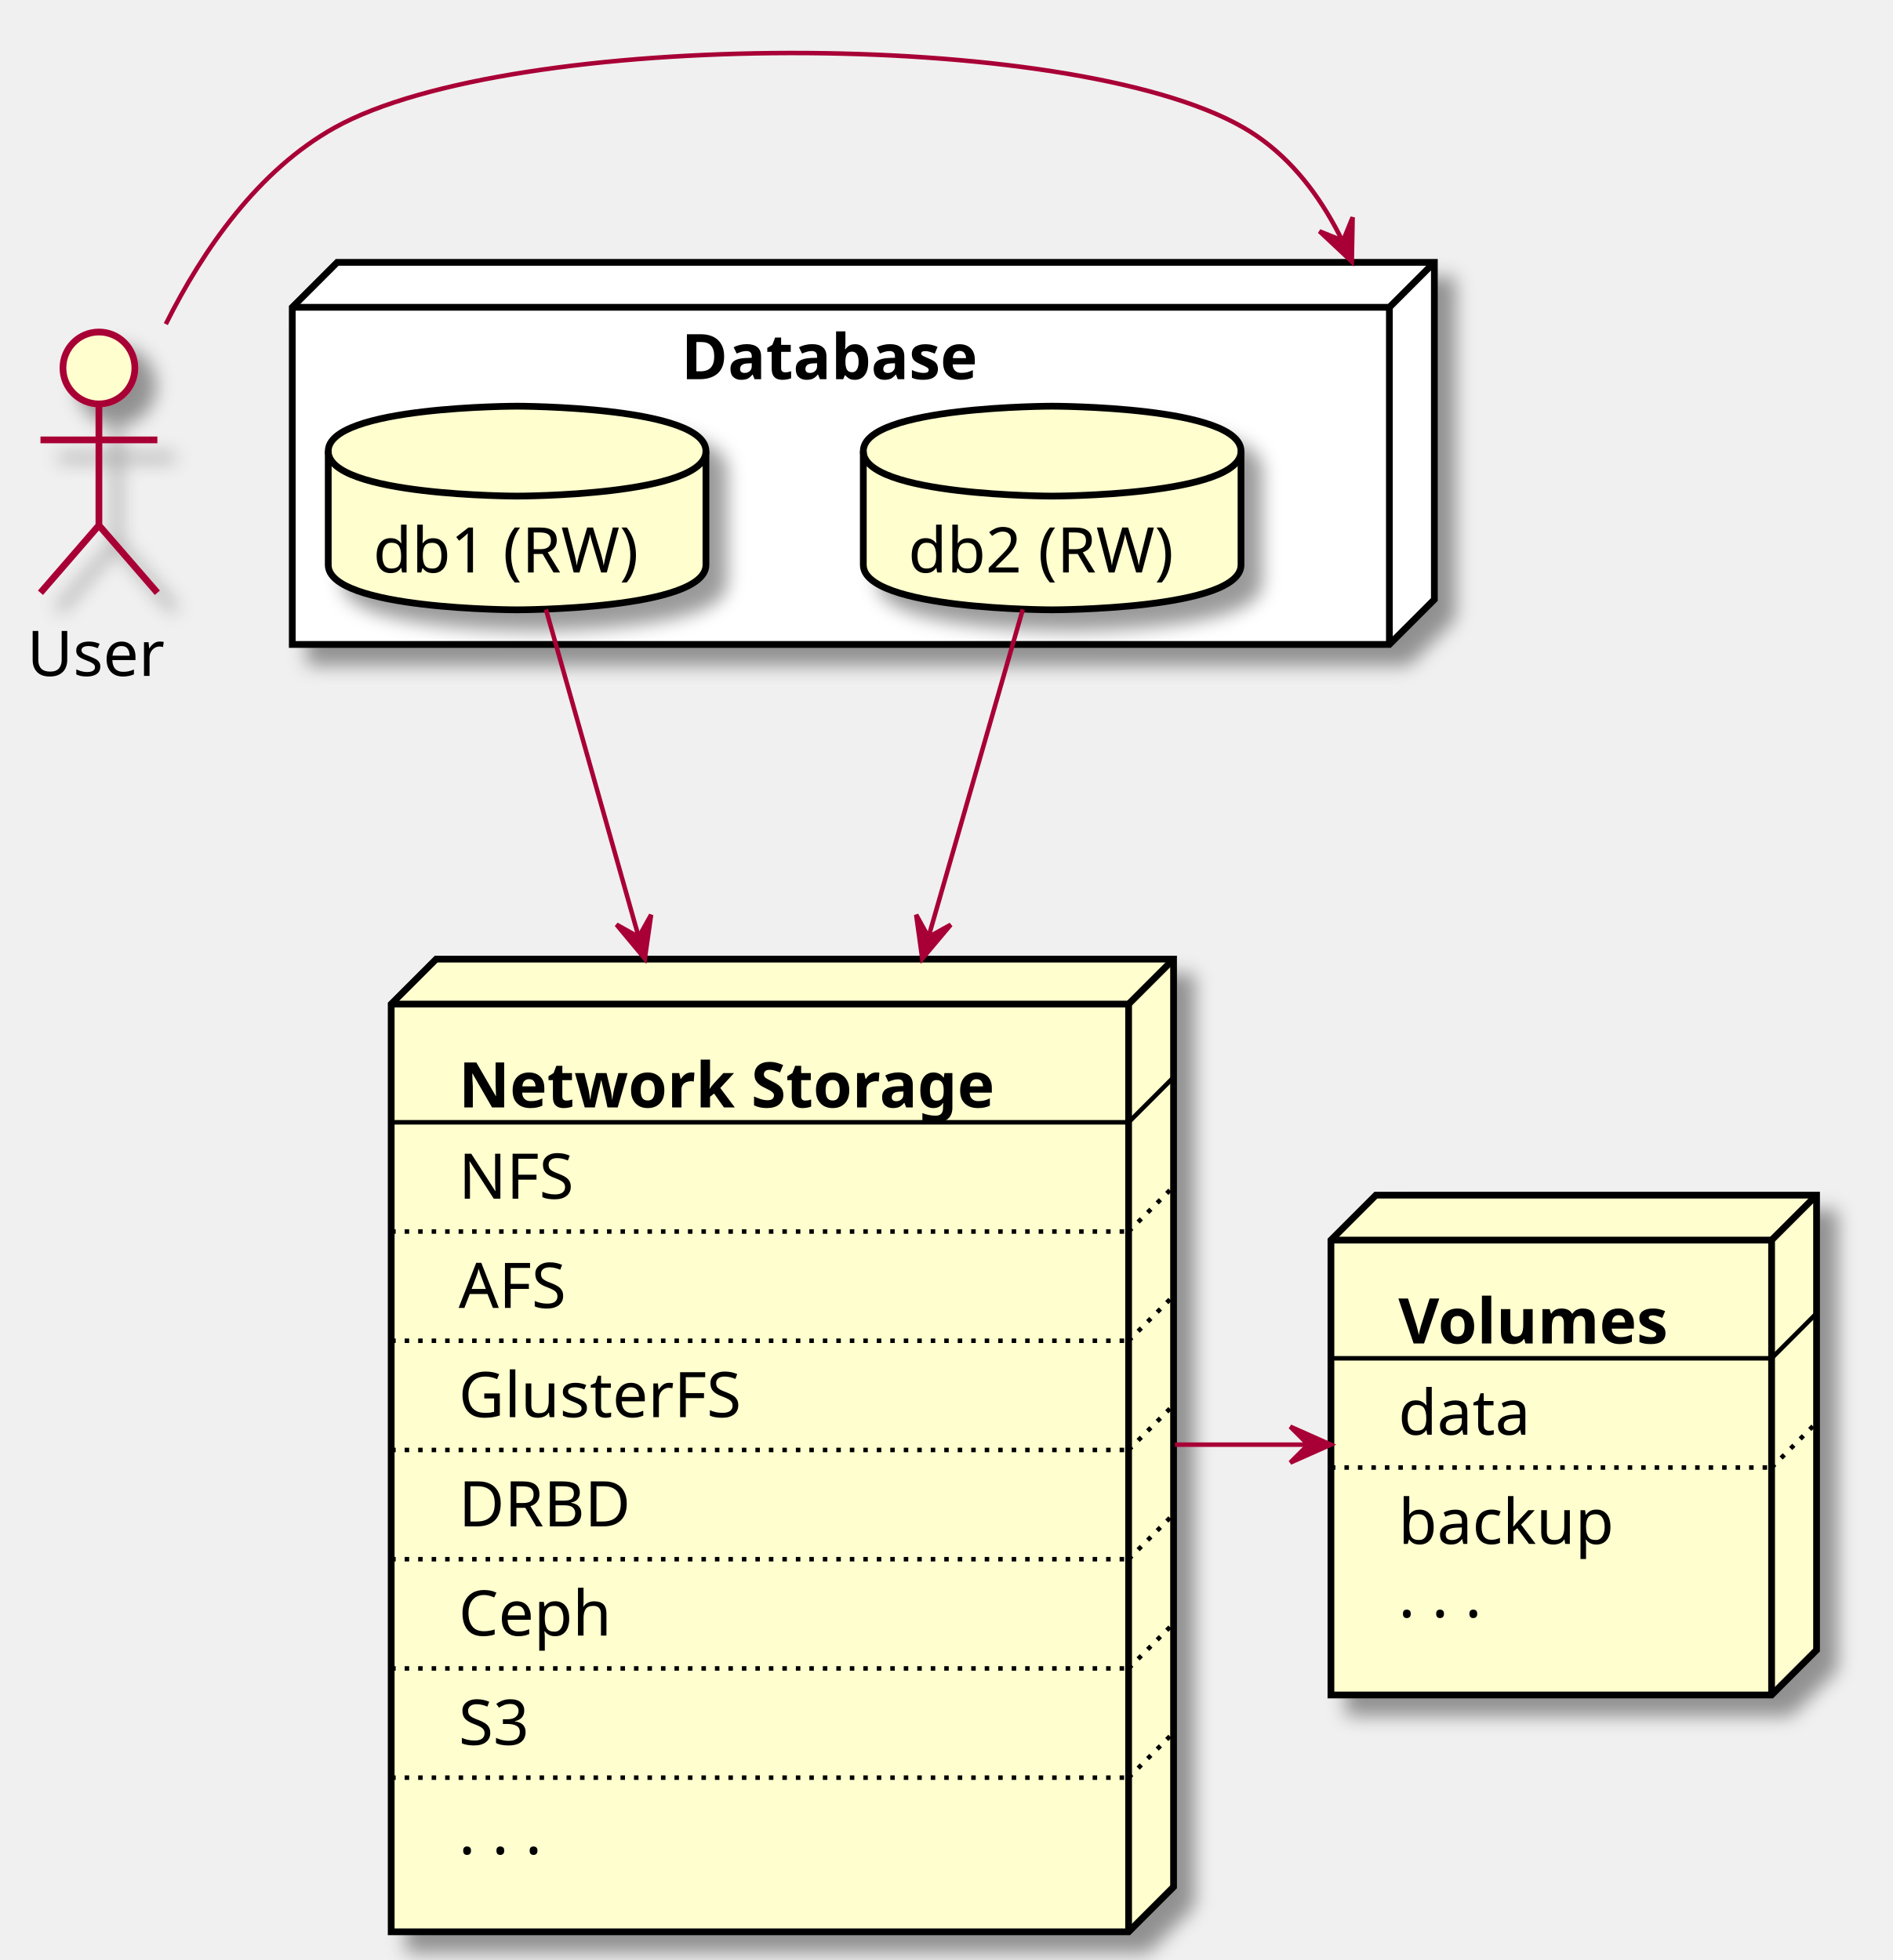
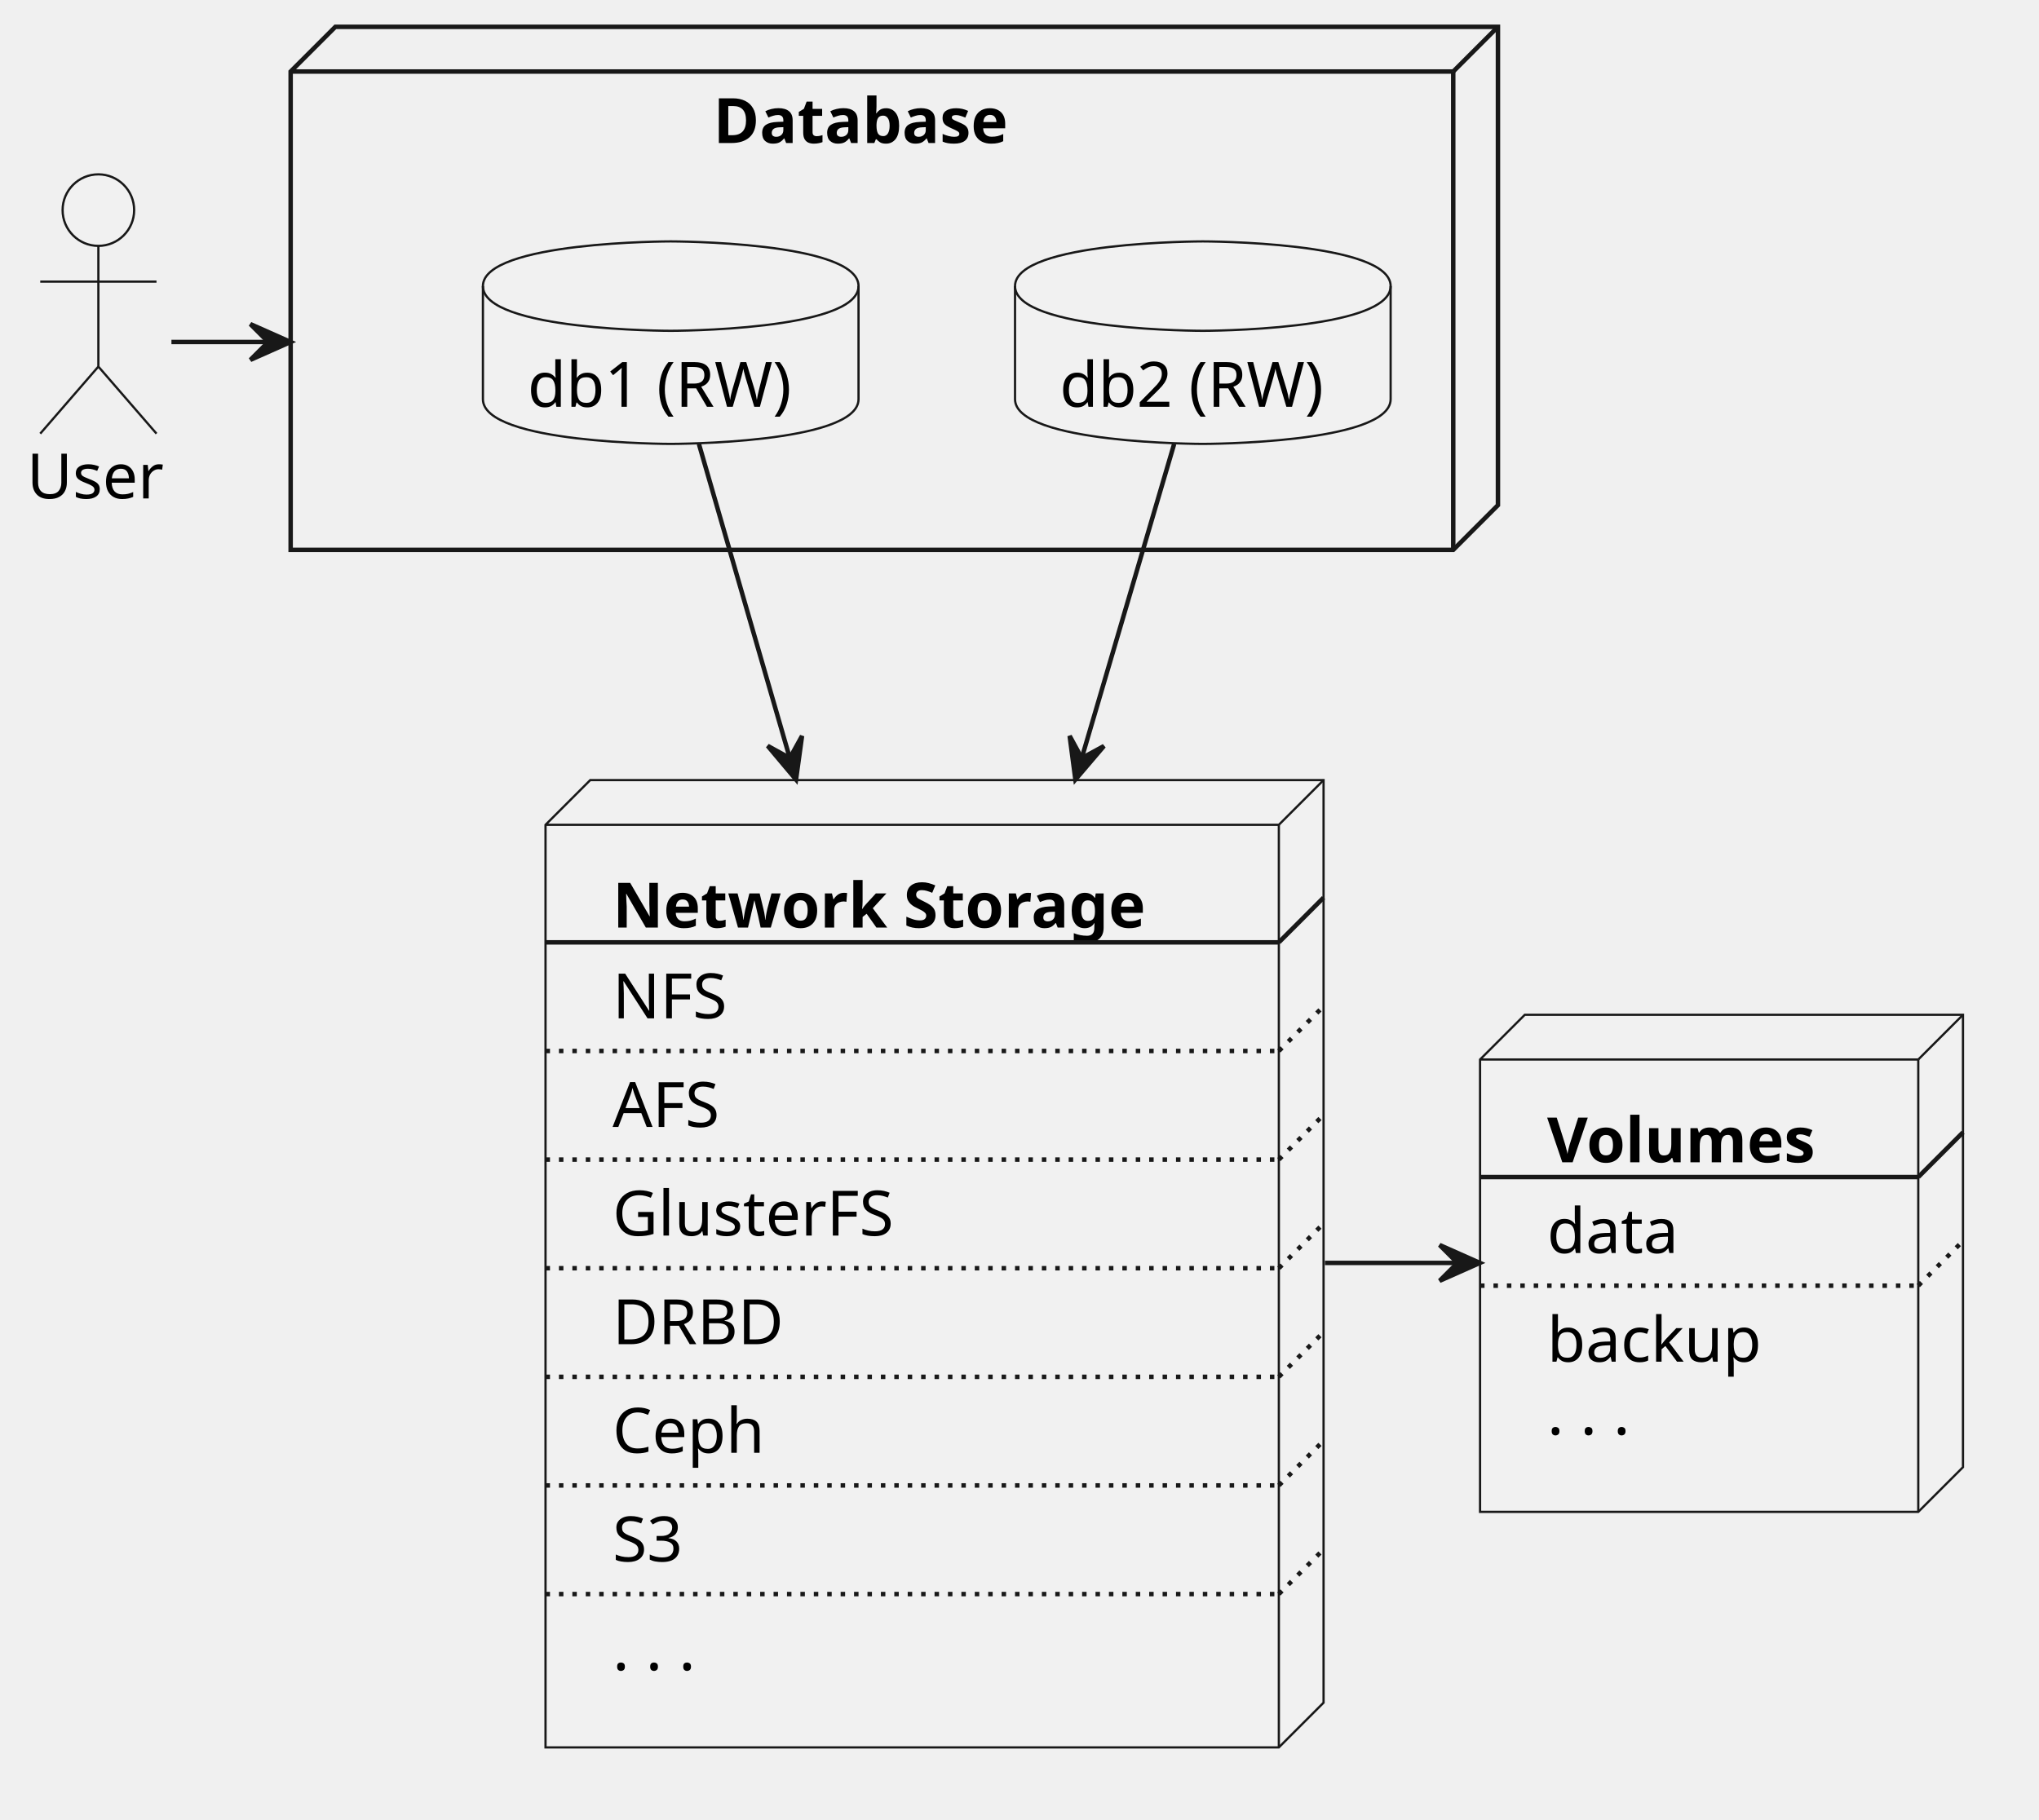
- <svg xmlns="http://www.w3.org/2000/svg" contentScriptType="application/ecmascript" contentStyleType="text/css" height="436px" preserveAspectRatio="none" style="width:421px;height:436px;background:#FFFFFF;" version="1.1" viewBox="0 0 421 436" width="421px" zoomAndPan="magnify">
-   <defs>
-     <filter height="300%" id="f1lqduazz2uw4b" width="300%" x="-1" y="-1">
-       <feGaussianBlur result="blurOut" stdDeviation="2.0" />
-       <feColorMatrix in="blurOut" result="blurOut2" type="matrix" values="0 0 0 0 0 0 0 0 0 0 0 0 0 0 0 0 0 0 .4 0" />
-       <feOffset dx="4.0" dy="4.0" in="blurOut2" result="blurOut3" />
-       <feBlend in="SourceGraphic" in2="blurOut3" mode="normal" />
-     </filter>
-   </defs>
+ <svg xmlns="http://www.w3.org/2000/svg" contentStyleType="text/css" height="407px" preserveAspectRatio="none" style="width:456px;height:407px;background:#FFFFFF;" version="1.1" viewBox="0 0 456 407" width="456px" zoomAndPan="magnify">
+   <defs />
  <g>
-     <polygon fill="#FFFFFF" filter="url(#f1lqduazz2uw4b)" points="65,68.357,75,58.357,319,58.357,319,133.357,309,143.357,65,143.357,65,68.357" style="stroke:#000000;stroke-width:1.5;" />
-     <line style="stroke:#000000;stroke-width:1.5;" x1="309" x2="319" y1="68.357" y2="58.357" />
-     <line style="stroke:#000000;stroke-width:1.5;" x1="65" x2="309" y1="68.357" y2="68.357" />
-     <line style="stroke:#000000;stroke-width:1.5;" x1="309" x2="309" y1="68.357" y2="143.357" />
-     <text fill="#000000" font-family="sans-serif" font-size="14" font-weight="bold" lengthAdjust="spacing" textLength="73" x="151.5" y="84.353">Database</text>
-     <path d="M192,100.357 C192,90.357 234,90.357 234,90.357 C234,90.357 276,90.357 276,100.357 L276,125.654 C276,135.654 234,135.654 234,135.654 C234,135.654 192,135.654 192,125.654 L192,100.357 " fill="#FEFECE" filter="url(#f1lqduazz2uw4b)" style="stroke:#000000;stroke-width:1.5;" />
-     <path d="M192,100.357 C192,110.357 234,110.357 234,110.357 C234,110.357 276,110.357 276,100.357 " fill="none" style="stroke:#000000;stroke-width:1.5;" />
-     <text fill="#000000" font-family="sans-serif" font-size="14" lengthAdjust="spacing" textLength="64" x="202" y="127.353">db2 (RW)</text>
-     <path d="M73,100.357 C73,90.357 115,90.357 115,90.357 C115,90.357 157,90.357 157,100.357 L157,125.654 C157,135.654 115,135.654 115,135.654 C115,135.654 73,135.654 73,125.654 L73,100.357 " fill="#FEFECE" filter="url(#f1lqduazz2uw4b)" style="stroke:#000000;stroke-width:1.5;" />
-     <path d="M73,100.357 C73,110.357 115,110.357 115,110.357 C115,110.357 157,110.357 157,100.357 " fill="none" style="stroke:#000000;stroke-width:1.5;" />
-     <text fill="#000000" font-family="sans-serif" font-size="14" lengthAdjust="spacing" textLength="64" x="83" y="127.353">db1 (RW)</text>
-     <ellipse cx="22" cy="81.857" fill="#FEFECE" filter="url(#f1lqduazz2uw4b)" rx="8" ry="8" style="stroke:#A80036;stroke-width:1.5;" />
-     <path d="M22,89.857 L22,116.857 M9,97.857 L35,97.857 M22,116.857 L9,131.857 M22,116.857 L35,131.857 " fill="none" filter="url(#f1lqduazz2uw4b)" style="stroke:#A80036;stroke-width:1.5;" />
-     <text fill="#000000" font-family="sans-serif" font-size="14" lengthAdjust="spacing" textLength="32" x="6" y="150.352">User</text>
-     <polygon fill="#FEFECE" filter="url(#f1lqduazz2uw4b)" points="87,223.357,97,213.357,261,213.357,261,419.732,251,429.732,87,429.732,87,223.357" style="stroke:#000000;stroke-width:1.5;" />
-     <line style="stroke:#000000;stroke-width:1.5;" x1="251" x2="261" y1="223.357" y2="213.357" />
-     <line style="stroke:#000000;stroke-width:1.5;" x1="87" x2="251" y1="223.357" y2="223.357" />
-     <line style="stroke:#000000;stroke-width:1.5;" x1="251" x2="251" y1="223.357" y2="429.732" />
-     <text fill="#000000" font-family="sans-serif" font-size="14" font-weight="bold" lengthAdjust="spacing" textLength="134" x="102" y="246.352">Network Storage</text>
-     <line style="stroke:#000000;stroke-width:1.0;" x1="87" x2="251" y1="249.654" y2="249.654" />
-     <line style="stroke:#000000;stroke-width:1.0;" x1="251" x2="261" y1="249.654" y2="239.654" />
-     <text fill="#000000" font-family="sans-serif" font-size="14" lengthAdjust="spacing" textLength="27" x="102" y="266.649">NFS</text>
-     <line style="stroke:#000000;stroke-width:1.0;stroke-dasharray:1.0,2.0;" x1="87" x2="251" y1="273.951" y2="273.951" />
-     <line style="stroke:#000000;stroke-width:1.0;stroke-dasharray:1.0,2.0;" x1="251" x2="261" y1="273.951" y2="263.951" />
-     <text fill="#000000" font-family="sans-serif" font-size="14" lengthAdjust="spacing" textLength="26" x="102" y="290.946">AFS</text>
-     <line style="stroke:#000000;stroke-width:1.0;stroke-dasharray:1.0,2.0;" x1="87" x2="251" y1="298.248" y2="298.248" />
-     <line style="stroke:#000000;stroke-width:1.0;stroke-dasharray:1.0,2.0;" x1="251" x2="261" y1="298.248" y2="288.248" />
-     <text fill="#000000" font-family="sans-serif" font-size="14" lengthAdjust="spacing" textLength="67" x="102" y="315.243">GlusterFS</text>
-     <line style="stroke:#000000;stroke-width:1.0;stroke-dasharray:1.0,2.0;" x1="87" x2="251" y1="322.545" y2="322.545" />
-     <line style="stroke:#000000;stroke-width:1.0;stroke-dasharray:1.0,2.0;" x1="251" x2="261" y1="322.545" y2="312.545" />
-     <text fill="#000000" font-family="sans-serif" font-size="14" lengthAdjust="spacing" textLength="42" x="102" y="339.54">DRBD</text>
-     <line style="stroke:#000000;stroke-width:1.0;stroke-dasharray:1.0,2.0;" x1="87" x2="251" y1="346.842" y2="346.842" />
-     <line style="stroke:#000000;stroke-width:1.0;stroke-dasharray:1.0,2.0;" x1="251" x2="261" y1="346.842" y2="336.842" />
-     <text fill="#000000" font-family="sans-serif" font-size="14" lengthAdjust="spacing" textLength="37" x="102" y="363.837">Ceph</text>
-     <line style="stroke:#000000;stroke-width:1.0;stroke-dasharray:1.0,2.0;" x1="87" x2="251" y1="371.139" y2="371.139" />
-     <line style="stroke:#000000;stroke-width:1.0;stroke-dasharray:1.0,2.0;" x1="251" x2="261" y1="371.139" y2="361.139" />
-     <text fill="#000000" font-family="sans-serif" font-size="14" lengthAdjust="spacing" textLength="18" x="102" y="388.134">S3</text>
-     <line style="stroke:#000000;stroke-width:1.0;stroke-dasharray:1.0,2.0;" x1="87" x2="251" y1="395.435" y2="395.435" />
-     <line style="stroke:#000000;stroke-width:1.0;stroke-dasharray:1.0,2.0;" x1="251" x2="261" y1="395.435" y2="385.435" />
-     <text fill="#000000" font-family="sans-serif" font-size="14" lengthAdjust="spacing" textLength="20" x="102" y="412.431">. . .</text>
-     <polygon fill="#FEFECE" filter="url(#f1lqduazz2uw4b)" points="296,275.857,306,265.857,404,265.857,404,367.045,394,377.045,296,377.045,296,275.857" style="stroke:#000000;stroke-width:1.5;" />
-     <line style="stroke:#000000;stroke-width:1.5;" x1="394" x2="404" y1="275.857" y2="265.857" />
-     <line style="stroke:#000000;stroke-width:1.5;" x1="296" x2="394" y1="275.857" y2="275.857" />
-     <line style="stroke:#000000;stroke-width:1.5;" x1="394" x2="394" y1="275.857" y2="377.045" />
-     <text fill="#000000" font-family="sans-serif" font-size="14" font-weight="bold" lengthAdjust="spacing" textLength="68" x="311" y="298.853">Volumes</text>
-     <line style="stroke:#000000;stroke-width:1.0;" x1="296" x2="394" y1="302.154" y2="302.154" />
-     <line style="stroke:#000000;stroke-width:1.0;" x1="394" x2="404" y1="302.154" y2="292.154" />
-     <text fill="#000000" font-family="sans-serif" font-size="14" lengthAdjust="spacing" textLength="30" x="311" y="319.149">data</text>
-     <line style="stroke:#000000;stroke-width:1.0;stroke-dasharray:1.0,2.0;" x1="296" x2="394" y1="326.451" y2="326.451" />
-     <line style="stroke:#000000;stroke-width:1.0;stroke-dasharray:1.0,2.0;" x1="394" x2="404" y1="326.451" y2="316.451" />
-     <text fill="#000000" font-family="sans-serif" font-size="14" lengthAdjust="spacing" textLength="51" x="311" y="343.446">backup</text>
-     <text fill="#000000" font-family="sans-serif" font-size="14" lengthAdjust="spacing" textLength="20" x="311" y="359.743">. . .</text>
-     <path d="M36.876,72.092 C45.215,55.416 57.443,37.841 74.5,28.357 C113.733,6.544 237.575,6 276.5,28.357 C284.882,33.172 291.228,40.489 296.033,48.844 C297.234,50.933 298.339,53.086 299.355,55.282 C299.609,55.83 299.858,56.382 300.101,56.936 C300.222,57.212 300.342,57.49 300.461,57.768 C300.521,57.907 300.58,58.046 300.639,58.185 " fill="none" id="User-to-Database" style="stroke:#A80036;stroke-width:1.0;" />
-     <polygon fill="#A80036" points="300.639,58.185,300.824,48.338,298.694,53.579,293.454,51.449,300.639,58.185" style="stroke:#A80036;stroke-width:1.0;" />
-     <path d="M121.426,135.567 C126.565,153.726 134.186,180.66 142.042,208.42 " fill="none" id="db1-to-Network" style="stroke:#A80036;stroke-width:1.0;" />
-     <polygon fill="#A80036" points="143.407,213.245,144.805,203.496,142.046,208.434,137.108,205.674,143.407,213.245" style="stroke:#A80036;stroke-width:1.0;" />
-     <path d="M227.465,135.567 C222.239,153.726 214.489,180.66 206.5,208.42 " fill="none" id="db2-to-Network" style="stroke:#A80036;stroke-width:1.0;" />
-     <polygon fill="#A80036" points="205.112,213.245,211.445,205.702,206.494,208.44,203.757,203.49,205.112,213.245" style="stroke:#A80036;stroke-width:1.0;" />
-     <path d="M261.312,321.357 C271.146,321.357 280.98,321.357 290.814,321.357 " fill="none" id="Network-to-Volumes" style="stroke:#A80036;stroke-width:1.0;" />
-     <polygon fill="#A80036" points="295.956,321.357,286.956,317.357,290.956,321.357,286.956,325.357,295.956,321.357" style="stroke:#A80036;stroke-width:1.0;" />
+     <g id="cluster_Database">
+       <polygon fill="none" points="65,16,75,6,335,6,335,113,325,123,65,123,65,16" style="stroke:#181818;stroke-width:1.0;" />
+       <line style="stroke:#181818;stroke-width:1.0;" x1="325" x2="335" y1="16" y2="6" />
+       <line style="stroke:#181818;stroke-width:1.0;" x1="65" x2="325" y1="16" y2="16" />
+       <line style="stroke:#181818;stroke-width:1.0;" x1="325" x2="325" y1="16" y2="123" />
+       <text fill="#000000" font-family="sans-serif" font-size="14" font-weight="bold" lengthAdjust="spacing" textLength="73" x="159.5" y="31.995">Database</text>
+     </g>
+     <g id="elem_db2">
+       <path d="M227,64 C227,54 269,54 269,54 C269,54 311,54 311,64 L311,89.297 C311,99.297 269,99.297 269,99.297 C269,99.297 227,99.297 227,89.297 L227,64 " fill="#F1F1F1" style="stroke:#181818;stroke-width:0.5;" />
+       <path d="M227,64 C227,74 269,74 269,74 C269,74 311,74 311,64 " fill="none" style="stroke:#181818;stroke-width:0.5;" />
+       <text fill="#000000" font-family="sans-serif" font-size="14" lengthAdjust="spacing" textLength="64" x="237" y="90.995">db2 (RW)</text>
+     </g>
+     <g id="elem_db1">
+       <path d="M108,64 C108,54 150,54 150,54 C150,54 192,54 192,64 L192,89.297 C192,99.297 150,99.297 150,99.297 C150,99.297 108,99.297 108,89.297 L108,64 " fill="#F1F1F1" style="stroke:#181818;stroke-width:0.5;" />
+       <path d="M108,64 C108,74 150,74 150,74 C150,74 192,74 192,64 " fill="none" style="stroke:#181818;stroke-width:0.5;" />
+       <text fill="#000000" font-family="sans-serif" font-size="14" lengthAdjust="spacing" textLength="64" x="118" y="90.995">db1 (RW)</text>
+     </g>
+     <g id="elem_User">
+       <ellipse cx="22" cy="47" fill="#F1F1F1" rx="8" ry="8" style="stroke:#181818;stroke-width:0.5;" />
+       <path d="M22,55 L22,82 M9,63 L35,63 M22,82 L9,97 M22,82 L35,97 " fill="none" style="stroke:#181818;stroke-width:0.5;" />
+       <text fill="#000000" font-family="sans-serif" font-size="14" lengthAdjust="spacing" textLength="32" x="6" y="111.495">User</text>
+     </g>
+     <g id="elem_Network">
+       <polygon fill="#F1F1F1" points="122,184.5,132,174.5,296,174.5,296,380.875,286,390.875,122,390.875,122,184.5" style="stroke:#181818;stroke-width:0.5;" />
+       <line style="stroke:#181818;stroke-width:0.5;" x1="286" x2="296" y1="184.5" y2="174.5" />
+       <line style="stroke:#181818;stroke-width:0.5;" x1="122" x2="286" y1="184.5" y2="184.5" />
+       <line style="stroke:#181818;stroke-width:0.5;" x1="286" x2="286" y1="184.5" y2="390.875" />
+       <text fill="#000000" font-family="sans-serif" font-size="14" font-weight="bold" lengthAdjust="spacing" textLength="134" x="137" y="207.495">Network Storage</text>
+       <line style="stroke:#181818;stroke-width:1.0;" x1="122" x2="286" y1="210.797" y2="210.797" />
+       <line style="stroke:#181818;stroke-width:1.0;" x1="286" x2="296" y1="210.797" y2="200.797" />
+       <text fill="#000000" font-family="sans-serif" font-size="14" lengthAdjust="spacing" textLength="27" x="137" y="227.792">NFS</text>
+       <line style="stroke:#181818;stroke-width:1.0;stroke-dasharray:1.0,2.0;" x1="122" x2="286" y1="235.094" y2="235.094" />
+       <line style="stroke:#181818;stroke-width:1.0;stroke-dasharray:1.0,2.0;" x1="286" x2="296" y1="235.094" y2="225.094" />
+       <text fill="#000000" font-family="sans-serif" font-size="14" lengthAdjust="spacing" textLength="26" x="137" y="252.089">AFS</text>
+       <line style="stroke:#181818;stroke-width:1.0;stroke-dasharray:1.0,2.0;" x1="122" x2="286" y1="259.391" y2="259.391" />
+       <line style="stroke:#181818;stroke-width:1.0;stroke-dasharray:1.0,2.0;" x1="286" x2="296" y1="259.391" y2="249.391" />
+       <text fill="#000000" font-family="sans-serif" font-size="14" lengthAdjust="spacing" textLength="67" x="137" y="276.386">GlusterFS</text>
+       <line style="stroke:#181818;stroke-width:1.0;stroke-dasharray:1.0,2.0;" x1="122" x2="286" y1="283.688" y2="283.688" />
+       <line style="stroke:#181818;stroke-width:1.0;stroke-dasharray:1.0,2.0;" x1="286" x2="296" y1="283.688" y2="273.688" />
+       <text fill="#000000" font-family="sans-serif" font-size="14" lengthAdjust="spacing" textLength="42" x="137" y="300.683">DRBD</text>
+       <line style="stroke:#181818;stroke-width:1.0;stroke-dasharray:1.0,2.0;" x1="122" x2="286" y1="307.984" y2="307.984" />
+       <line style="stroke:#181818;stroke-width:1.0;stroke-dasharray:1.0,2.0;" x1="286" x2="296" y1="307.984" y2="297.984" />
+       <text fill="#000000" font-family="sans-serif" font-size="14" lengthAdjust="spacing" textLength="37" x="137" y="324.979">Ceph</text>
+       <line style="stroke:#181818;stroke-width:1.0;stroke-dasharray:1.0,2.0;" x1="122" x2="286" y1="332.281" y2="332.281" />
+       <line style="stroke:#181818;stroke-width:1.0;stroke-dasharray:1.0,2.0;" x1="286" x2="296" y1="332.281" y2="322.281" />
+       <text fill="#000000" font-family="sans-serif" font-size="14" lengthAdjust="spacing" textLength="18" x="137" y="349.276">S3</text>
+       <line style="stroke:#181818;stroke-width:1.0;stroke-dasharray:1.0,2.0;" x1="122" x2="286" y1="356.578" y2="356.578" />
+       <line style="stroke:#181818;stroke-width:1.0;stroke-dasharray:1.0,2.0;" x1="286" x2="296" y1="356.578" y2="346.578" />
+       <text fill="#000000" font-family="sans-serif" font-size="14" lengthAdjust="spacing" textLength="20" x="137" y="373.573">. . .</text>
+     </g>
+     <g id="elem_Volumes">
+       <polygon fill="#F1F1F1" points="331,237,341,227,439,227,439,328.188,429,338.188,331,338.188,331,237" style="stroke:#181818;stroke-width:0.5;" />
+       <line style="stroke:#181818;stroke-width:0.5;" x1="429" x2="439" y1="237" y2="227" />
+       <line style="stroke:#181818;stroke-width:0.5;" x1="331" x2="429" y1="237" y2="237" />
+       <line style="stroke:#181818;stroke-width:0.5;" x1="429" x2="429" y1="237" y2="338.188" />
+       <text fill="#000000" font-family="sans-serif" font-size="14" font-weight="bold" lengthAdjust="spacing" textLength="68" x="346" y="259.995">Volumes</text>
+       <line style="stroke:#181818;stroke-width:1.0;" x1="331" x2="429" y1="263.297" y2="263.297" />
+       <line style="stroke:#181818;stroke-width:1.0;" x1="429" x2="439" y1="263.297" y2="253.297" />
+       <text fill="#000000" font-family="sans-serif" font-size="14" lengthAdjust="spacing" textLength="30" x="346" y="280.292">data</text>
+       <line style="stroke:#181818;stroke-width:1.0;stroke-dasharray:1.0,2.0;" x1="331" x2="429" y1="287.594" y2="287.594" />
+       <line style="stroke:#181818;stroke-width:1.0;stroke-dasharray:1.0,2.0;" x1="429" x2="439" y1="287.594" y2="277.594" />
+       <text fill="#000000" font-family="sans-serif" font-size="14" lengthAdjust="spacing" textLength="51" x="346" y="304.589">backup</text>
+       <text fill="#000000" font-family="sans-serif" font-size="14" lengthAdjust="spacing" textLength="20" x="346" y="320.886">. . .</text>
+     </g>
+     <g id="link_User_Database">
+       <path d="M38.34,76.5 C44.025,76.5 49.71,76.5 55.396,76.5 C58.239,76.5 61.083,76.5 63.927,76.5 C64.282,76.5 64.638,76.5 64.993,76.5 " fill="none" id="User-to-Database" style="stroke:#181818;stroke-width:1.0;" />
+       <polygon fill="#181818" points="64.993,76.5,55.993,72.5,59.993,76.5,55.993,80.5,64.993,76.5" style="stroke:#181818;stroke-width:1.0;" />
+     </g>
+     <g id="link_db1_Network">
+       <path d="M156.31,99.33 C161.35,116.75 168.83,142.59 176.57,169.37 " fill="none" id="db1-to-Network" style="stroke:#181818;stroke-width:1.0;" />
+       <polygon fill="#181818" points="178.02,174.38,179.367,164.624,176.633,169.576,171.681,166.843,178.02,174.38" style="stroke:#181818;stroke-width:1.0;" />
+     </g>
+     <g id="link_db2_Network">
+       <path d="M262.58,99.33 C257.46,116.75 249.86,142.59 241.98,169.37 " fill="none" id="db2-to-Network" style="stroke:#181818;stroke-width:1.0;" />
+       <polygon fill="#181818" points="240.5,174.38,246.887,166.883,241.917,169.585,239.215,164.615,240.5,174.38" style="stroke:#181818;stroke-width:1.0;" />
+     </g>
+     <g id="link_Network_Volumes">
+       <path d="M296.31,282.5 C306.15,282.5 315.98,282.5 325.81,282.5 " fill="none" id="Network-to-Volumes" style="stroke:#181818;stroke-width:1.0;" />
+       <polygon fill="#181818" points="330.96,282.5,321.96,278.5,325.96,282.5,321.96,286.5,330.96,282.5" style="stroke:#181818;stroke-width:1.0;" />
+     </g>
  </g>
</svg>
